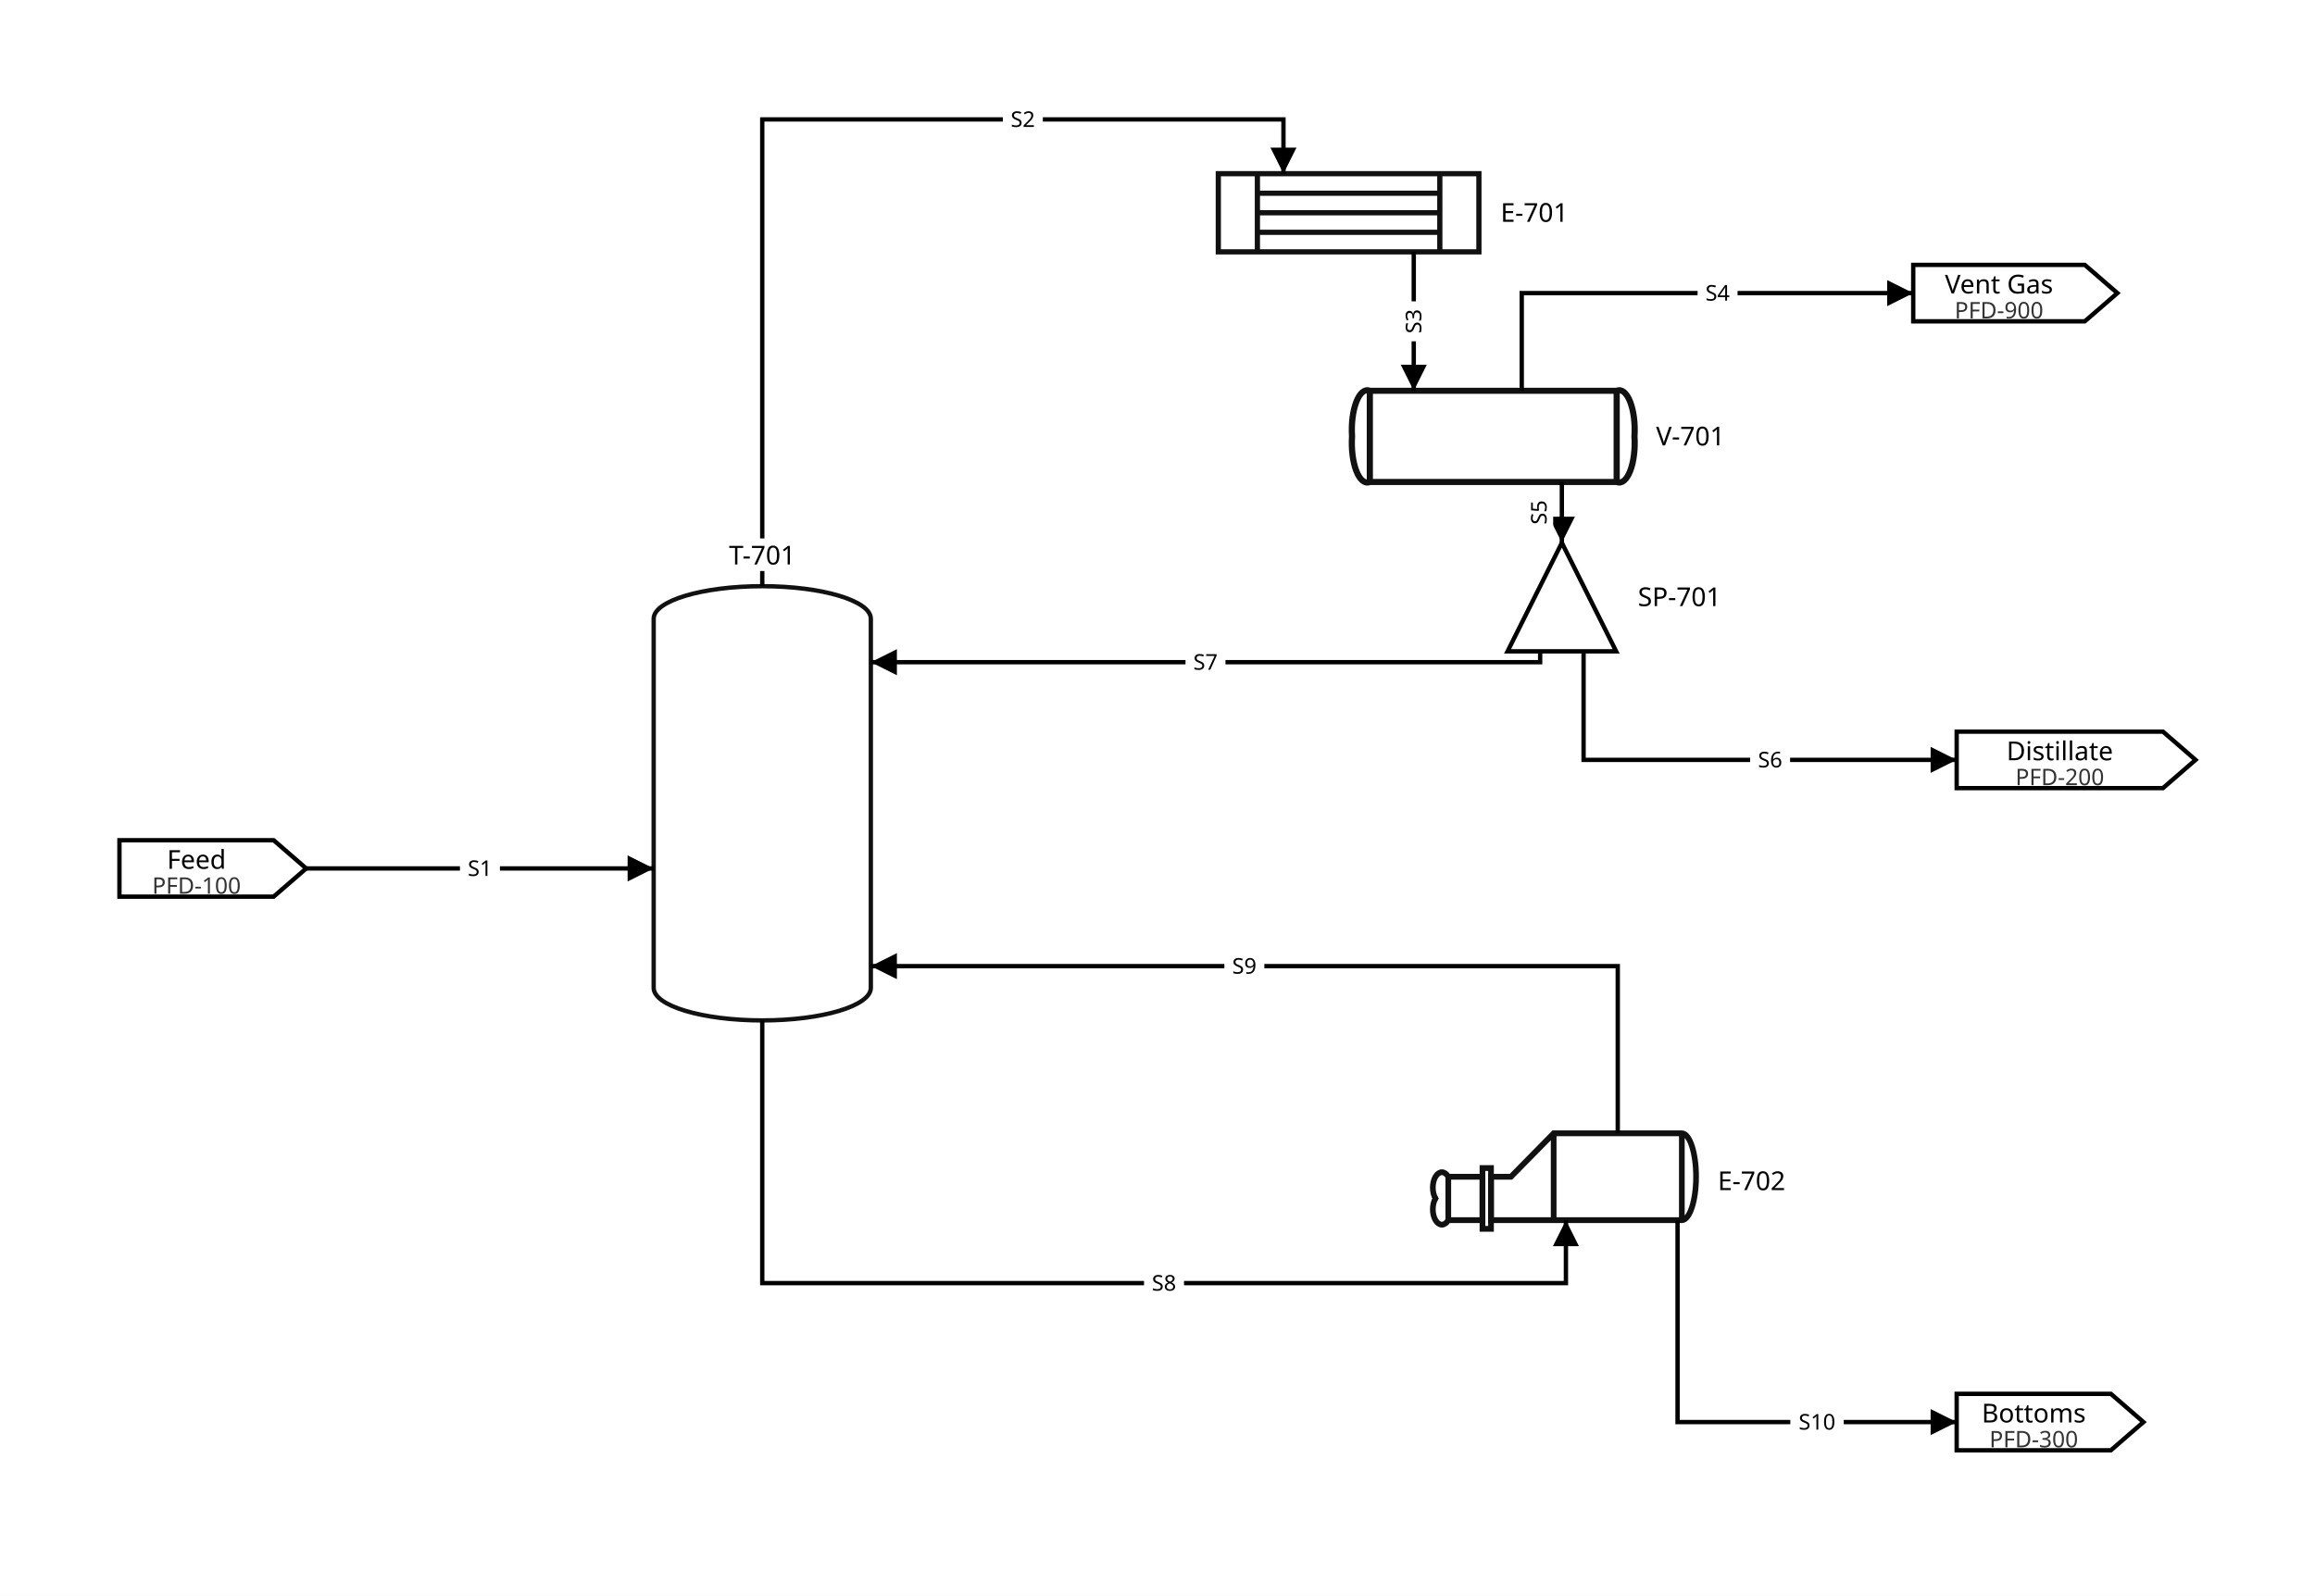
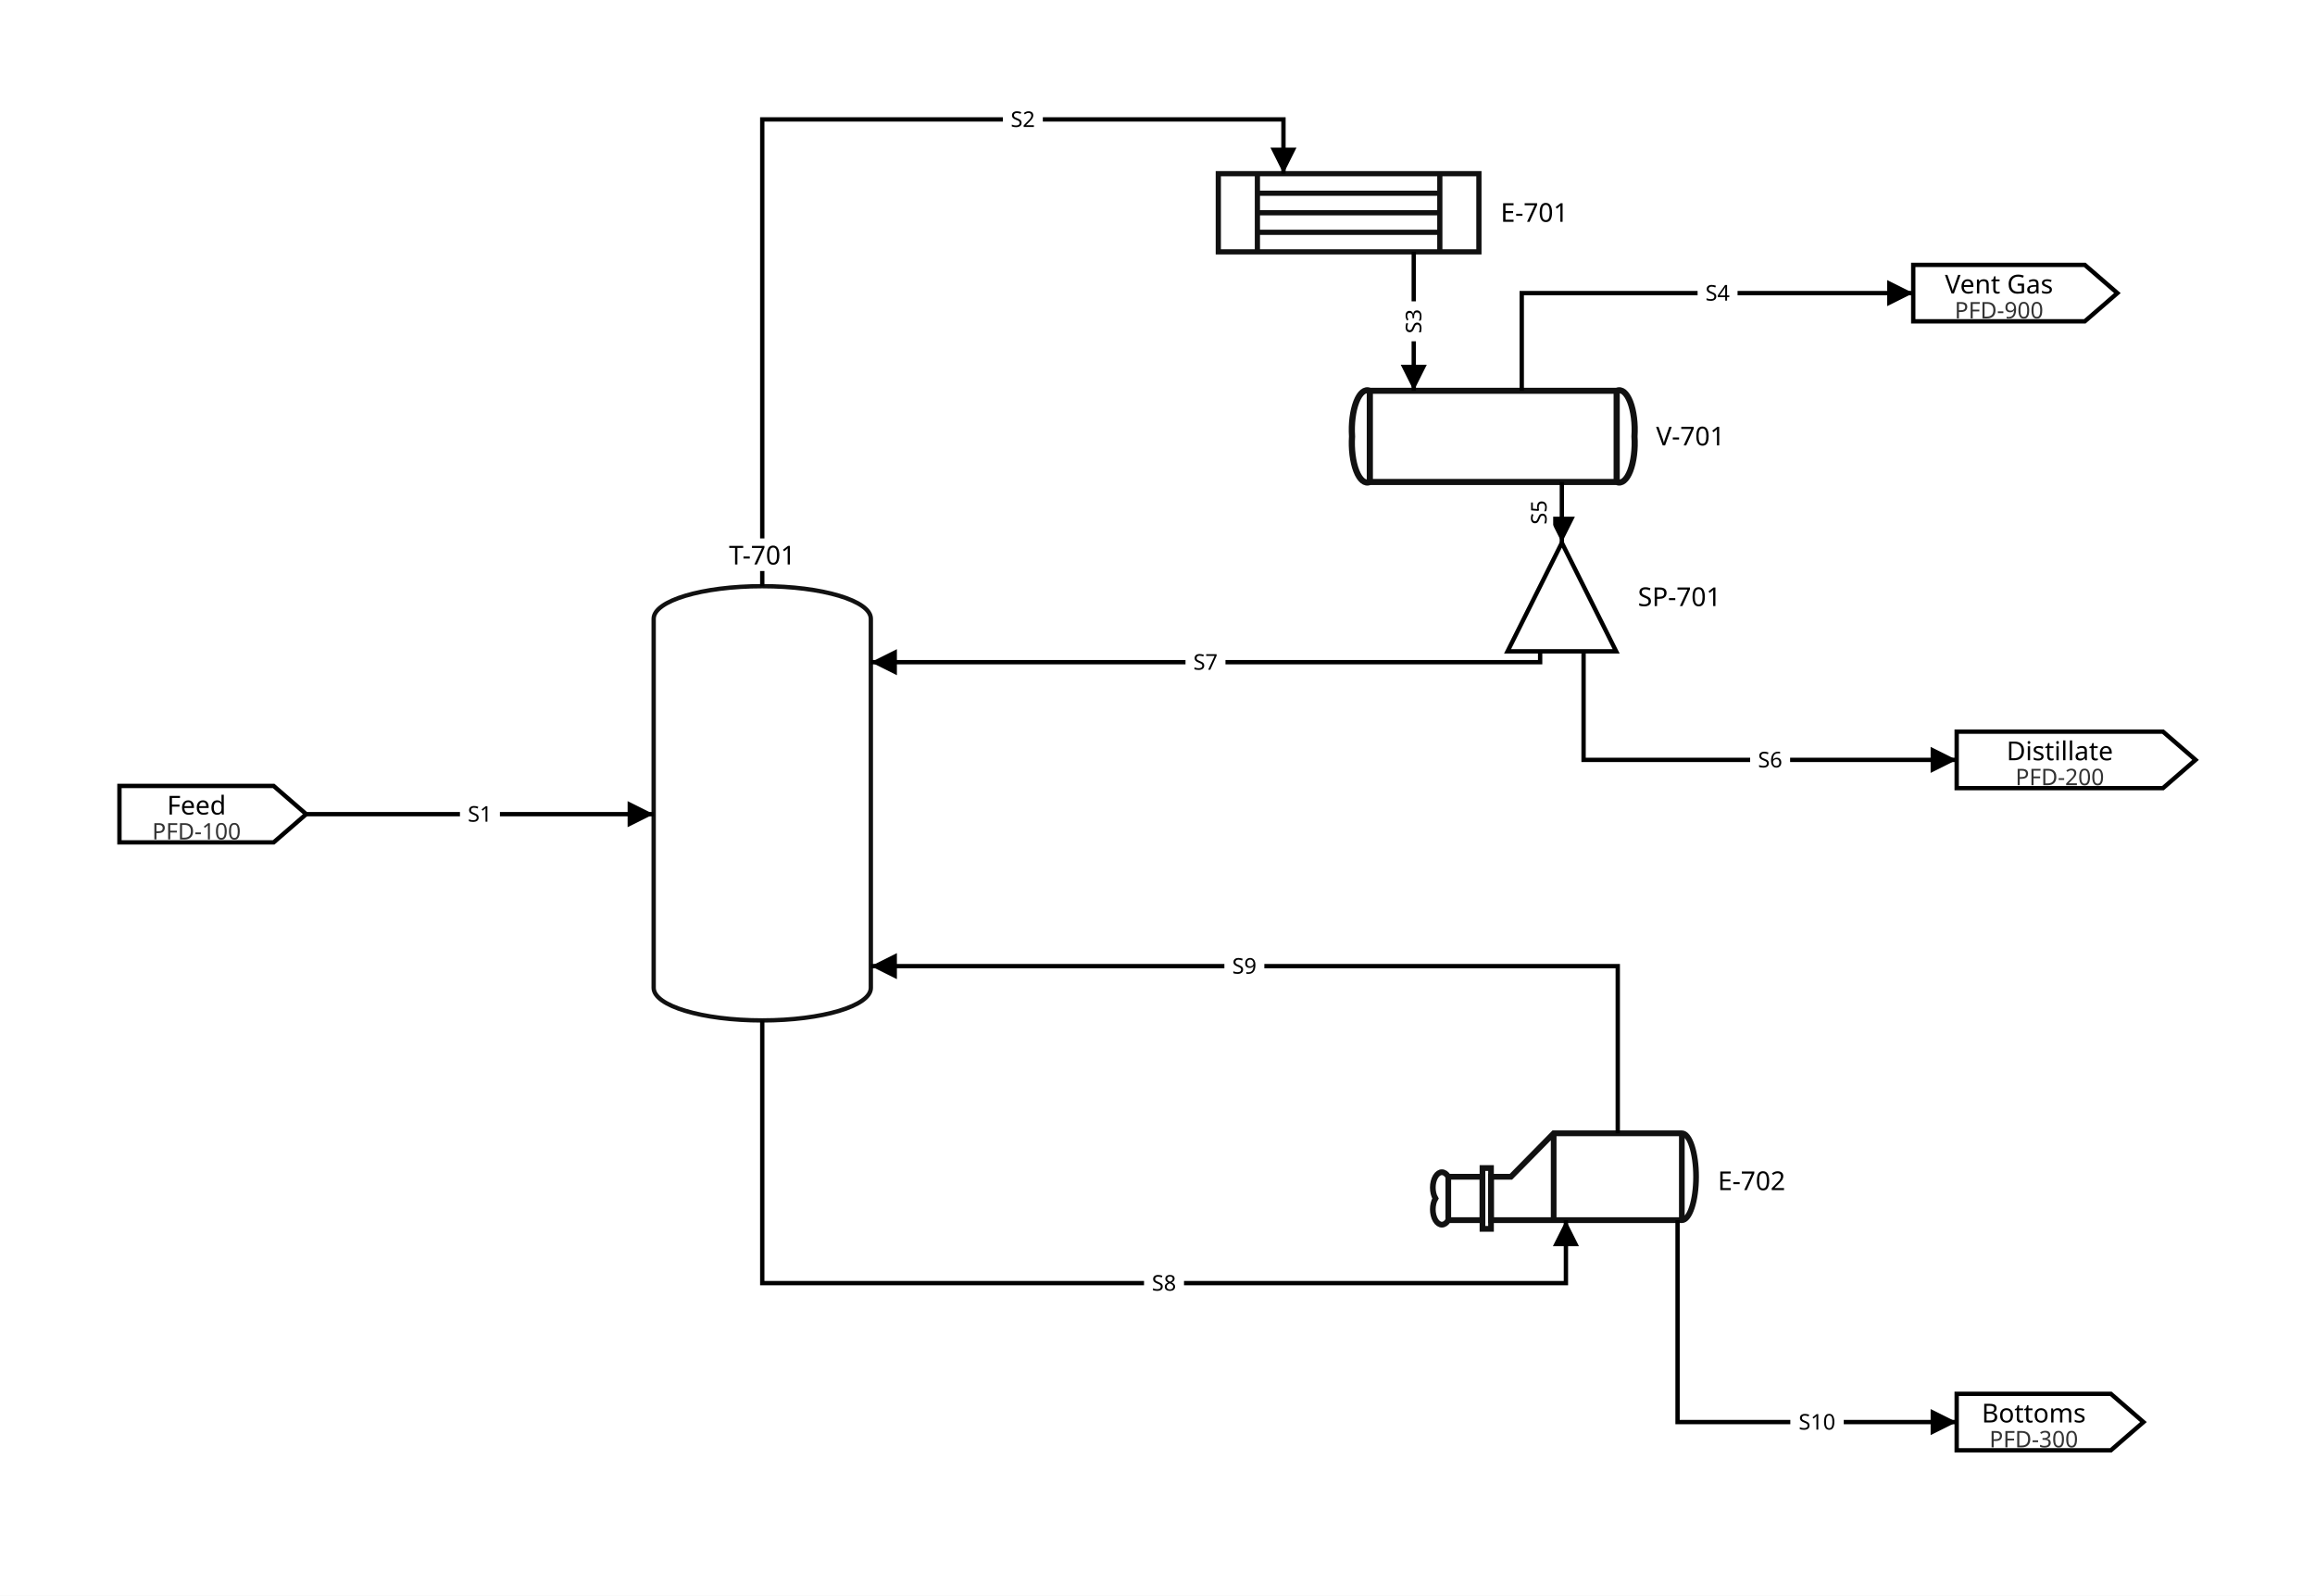
<svg xmlns="http://www.w3.org/2000/svg" width="1066" height="735" viewBox="-1.0 -10.0 1066.0 735.0">
  <rect x="-1.0" y="-10.0" width="1066.0" height="735.0" fill="white" />
  <defs>
    <marker id="arrow_black" viewBox="0 0 10 10" refX="10" refY="5" markerWidth="12" markerHeight="12" markerUnits="userSpaceOnUse" orient="auto-start-reverse">
      <path d="M 0 0 L 10 5 L 0 10 z" fill="black" />
    </marker>
    <symbol id="sym_column" viewBox="0 0 100.0 200.0" overflow="visible">
      <path d="M 0.0 15.0 A 50.0 15.0 0.0 0 1 50.0 0.0 A 50.0 15.0 0.0 0 1 100.0 15.0 L 100.0 185.0 A 50.0 15.0 0.0 0 1 50.0 200.0 A 50.0 15.0 0.0 0 1 0.0 185.0 Z" fill="none" stroke="#111" stroke-width="2.0" />
    </symbol>
    <symbol id="sym_hex_kettle" viewBox="0 0 91.5 33.0" preserveAspectRatio="none" overflow="visible">
      <path d="M 4.5 15.0 L 16.5 15.0 L 16.5 30.0 L 4.5 30.0 A 3.0 5.0 0.0 0 1 0.0 22.5 A 3.0 5.0 0.0 0 1 4.5 15.0 M 19.5 15.0 L 26.5 15.0 L 41.5 0.0 L 86.5 0.0 A 5.0 15.0 0.0 0 1 91.5 15.0 A 5.0 15.0 0.0 0 1 86.5 30.0 L 19.5 30.0 Z M 4.5 15.0 L 4.5 30.0 M 41.5 0.0 L 41.5 30.0 M 86.5 0.0 L 86.5 30.0" fill="none" stroke="#111" stroke-width="2.0" />
      <rect x="16.5" y="12.0" width="3.0" height="21.0" fill="none" stroke="#111" stroke-width="2.0" />
    </symbol>
    <symbol id="sym_hex_straight_tubes" viewBox="0 0 100.0 30.0" overflow="visible">
      <rect x="0.0" y="0.0" width="100.0" height="30.0" fill="none" stroke="#111" stroke-width="2.0" />
      <path d="M 15.0 0.0 L 15.0 30.0 M 85.0 0.0 L 85.0 30.0 M 85.0 7.5 L 15.0 7.5 M 85.0 15.0 L 15.0 15.0 M 85.0 22.5 L 15.0 22.5" fill="none" stroke="#111" stroke-width="2.0" />
    </symbol>
    <symbol id="sym_splitter" viewBox="0 0 50.0 50.0" overflow="visible">
      <polygon points="0,25 50,0 50,50" fill="none" stroke="black" stroke-width="2" />
    </symbol>
    <symbol id="sym_vessel_horizontal" viewBox="0 0 91.5 30.0" preserveAspectRatio="none" overflow="visible">
      <path d="M 5.77 30.0 L 85.77 30.0 A 5.0 13.0 0.0 0 0 91.539 15.0 A 5.0 13.0 0.0 0 0 85.77 0.0 L 5.77 0.0 A 5.0 13.0 0.0 0 0 0.001 15.0 A 5.0 13.0 0.0 0 0 5.77 30.0 Z M 5.77 0.0 L 5.77 30.0 M 85.77 0.0 L 85.77 30.0" fill="none" stroke="#111" stroke-width="2.0" />
    </symbol>
  </defs>
  <g id="units">
-     <polygon points="54.0,377 125,377 140,390 125,403 54.0,403" fill="transparent" stroke="black" stroke-width="2" />
-     <text x="89.5" y="386" font-family="sans-serif" font-size="12" text-anchor="middle" dominant-baseline="middle">Feed</text>
-     <text x="89.5" y="398" font-family="sans-serif" font-size="10.5" text-anchor="middle" dominant-baseline="middle" fill="#333">PFD-100</text>
+     <polygon points="54.0,352.0 125,352.0 140,365.0 125,378.0 54.0,378.0" fill="transparent" stroke="black" stroke-width="2" />
+     <text x="89.5" y="361.0" font-family="sans-serif" font-size="12" text-anchor="middle" dominant-baseline="middle">Feed</text>
+     <text x="89.5" y="373.0" font-family="sans-serif" font-size="10.5" text-anchor="middle" dominant-baseline="middle" fill="#333">PFD-100</text>
    <use href="#sym_column" x="300" y="260" width="100.0" height="200.0" />
    <use href="#sym_hex_straight_tubes" x="560" y="70" width="120" height="36" transform="translate(1240, 0) scale(-1, 1)" />
    <use href="#sym_vessel_horizontal" x="621.58" y="170" width="130" height="42" />
    <polygon points="880,112 959.0,112 974.0,125 959.0,138 880,138" fill="transparent" stroke="black" stroke-width="2" />
    <text x="919.5" y="121" font-family="sans-serif" font-size="12" text-anchor="middle" dominant-baseline="middle">Vent Gas</text>
    <text x="919.5" y="133" font-family="sans-serif" font-size="10.5" text-anchor="middle" dominant-baseline="middle" fill="#333">PFD-900</text>
    <use href="#sym_splitter" x="693.2" y="240" width="50.0" height="50.0" transform="rotate(90, 718.2, 265)" />
    <polygon points="900,327 995.0,327 1010.0,340 995.0,353 900,353" fill="transparent" stroke="black" stroke-width="2" />
    <text x="947.5" y="336" font-family="sans-serif" font-size="12" text-anchor="middle" dominant-baseline="middle">Distillate</text>
    <text x="947.5" y="348" font-family="sans-serif" font-size="10.5" text-anchor="middle" dominant-baseline="middle" fill="#333">PFD-200</text>
    <use href="#sym_hex_kettle" x="660" y="512" width="120" height="44" />
    <polygon points="900,632 971.0,632 986.0,645 971.0,658 900,658" fill="transparent" stroke="black" stroke-width="2" />
    <text x="935.5" y="641" font-family="sans-serif" font-size="12" text-anchor="middle" dominant-baseline="middle">Bottoms</text>
    <text x="935.5" y="653" font-family="sans-serif" font-size="10.5" text-anchor="middle" dominant-baseline="middle" fill="#333">PFD-300</text>
  </g>
  <g id="streams">
-     <path d="M 140.0,390.0 L 300.0,390.0" fill="none" stroke="black" stroke-width="2" marker-end="url(#arrow_black)" />
+     <path d="M 140.0,365.0 L 300.0,365.0" fill="none" stroke="black" stroke-width="2" marker-end="url(#arrow_black)" />
    <path d="M 350.0,260.0 L 350.0,45.0 L 590.0,45.0 L 590.0,70.0" fill="none" stroke="black" stroke-width="2" marker-end="url(#arrow_black)" />
    <path d="M 650.0,106.0 L 650.0,170.0" fill="none" stroke="black" stroke-width="2" marker-end="url(#arrow_black)" />
    <path d="M 699.727,170.0 L 699.727,125.0 L 880,125.0" fill="none" stroke="black" stroke-width="2" marker-end="url(#arrow_black)" />
    <path d="M 718.197,212.0 L 718.197,240.0" fill="none" stroke="black" stroke-width="2" marker-end="url(#arrow_black)" />
    <path d="M 728.197,290.0 L 728.197,340.0 L 900,340.0" fill="none" stroke="black" stroke-width="2" marker-end="url(#arrow_black)" />
    <path d="M 708.197,290.0 L 708.197,295.0 L 400.0,295.0" fill="none" stroke="black" stroke-width="2" marker-end="url(#arrow_black)" />
    <path d="M 350.0,460.0 L 350.0,581.0 L 720.066,581.0 L 720.066,552.0" fill="none" stroke="black" stroke-width="2" marker-end="url(#arrow_black)" />
    <path d="M 743.934,512.0 L 743.934,435.0 L 400.0,435.0" fill="none" stroke="black" stroke-width="2" marker-end="url(#arrow_black)" />
    <path d="M 771.475,552.0 L 771.475,645.0 L 900,645.0" fill="none" stroke="black" stroke-width="2" marker-end="url(#arrow_black)" />
-     <rect x="210.8" y="383.5" width="18.4" height="13.0" fill="white" />
-     <text x="220.0" y="390.0" font-family="sans-serif" font-size="10" text-anchor="middle" dominant-baseline="middle" fill="black">S1</text>
+     <rect x="210.8" y="358.5" width="18.4" height="13.0" fill="white" />
+     <text x="220.0" y="365.0" font-family="sans-serif" font-size="10" text-anchor="middle" dominant-baseline="middle" fill="black">S1</text>
    <rect x="460.8" y="38.5" width="18.4" height="13.0" fill="white" />
    <text x="470.0" y="45.0" font-family="sans-serif" font-size="10" text-anchor="middle" dominant-baseline="middle" fill="black">S2</text>
    <rect x="643.5" y="128.8" width="13.0" height="18.4" fill="white" />
    <text x="650.0" y="138.0" font-family="sans-serif" font-size="10" text-anchor="middle" dominant-baseline="middle" fill="black" transform="rotate(-90, 650.0, 138.0)">S3</text>
    <rect x="780.7" y="118.5" width="18.4" height="13.0" fill="white" />
    <text x="789.9" y="125.0" font-family="sans-serif" font-size="10" text-anchor="middle" dominant-baseline="middle" fill="black">S4</text>
    <rect x="701.2" y="216.8" width="13.0" height="18.4" fill="white" />
    <text x="707.7" y="226.0" font-family="sans-serif" font-size="10" text-anchor="middle" dominant-baseline="middle" fill="black" transform="rotate(-90, 707.7, 226.0)">S5</text>
    <rect x="804.9" y="333.5" width="18.4" height="13.0" fill="white" />
    <text x="814.1" y="340.0" font-family="sans-serif" font-size="10" text-anchor="middle" dominant-baseline="middle" fill="black">S6</text>
    <rect x="544.9" y="288.5" width="18.4" height="13.0" fill="white" />
    <text x="554.1" y="295.0" font-family="sans-serif" font-size="10" text-anchor="middle" dominant-baseline="middle" fill="black">S7</text>
    <rect x="525.8" y="574.5" width="18.4" height="13.0" fill="white" />
    <text x="535.0" y="581.0" font-family="sans-serif" font-size="10" text-anchor="middle" dominant-baseline="middle" fill="black">S8</text>
    <rect x="562.8" y="428.5" width="18.4" height="13.0" fill="white" />
    <text x="572.0" y="435.0" font-family="sans-serif" font-size="10" text-anchor="middle" dominant-baseline="middle" fill="black">S9</text>
    <rect x="823.4" y="638.5" width="24.6" height="13.0" fill="white" />
    <text x="835.7" y="645.0" font-family="sans-serif" font-size="10" text-anchor="middle" dominant-baseline="middle" fill="black">S10</text>
  </g>
  <g id="unit_labels">
    <rect x="329.5" y="238.0" width="41.0" height="15.0" fill="white" />
    <text x="350.0" y="250" font-family="sans-serif" font-size="12" text-anchor="middle" dominant-baseline="baseline">T-701</text>
    <rect x="690.0" y="80.5" width="41.0" height="15.0" fill="white" />
    <text x="690" y="88.0" font-family="sans-serif" font-size="12" text-anchor="start" dominant-baseline="middle">E-701</text>
    <rect x="761.6" y="183.5" width="41.0" height="15.0" fill="white" />
    <text x="761.585" y="191.0" font-family="sans-serif" font-size="12" text-anchor="start" dominant-baseline="middle">V-701</text>
    <rect x="753.2" y="257.5" width="47.6" height="15.0" fill="white" />
    <text x="753.197" y="265.0" font-family="sans-serif" font-size="12" text-anchor="start" dominant-baseline="middle">SP-701</text>
    <rect x="790.0" y="526.5" width="41.0" height="15.0" fill="white" />
    <text x="790" y="534.0" font-family="sans-serif" font-size="12" text-anchor="start" dominant-baseline="middle">E-702</text>
  </g>
</svg>
